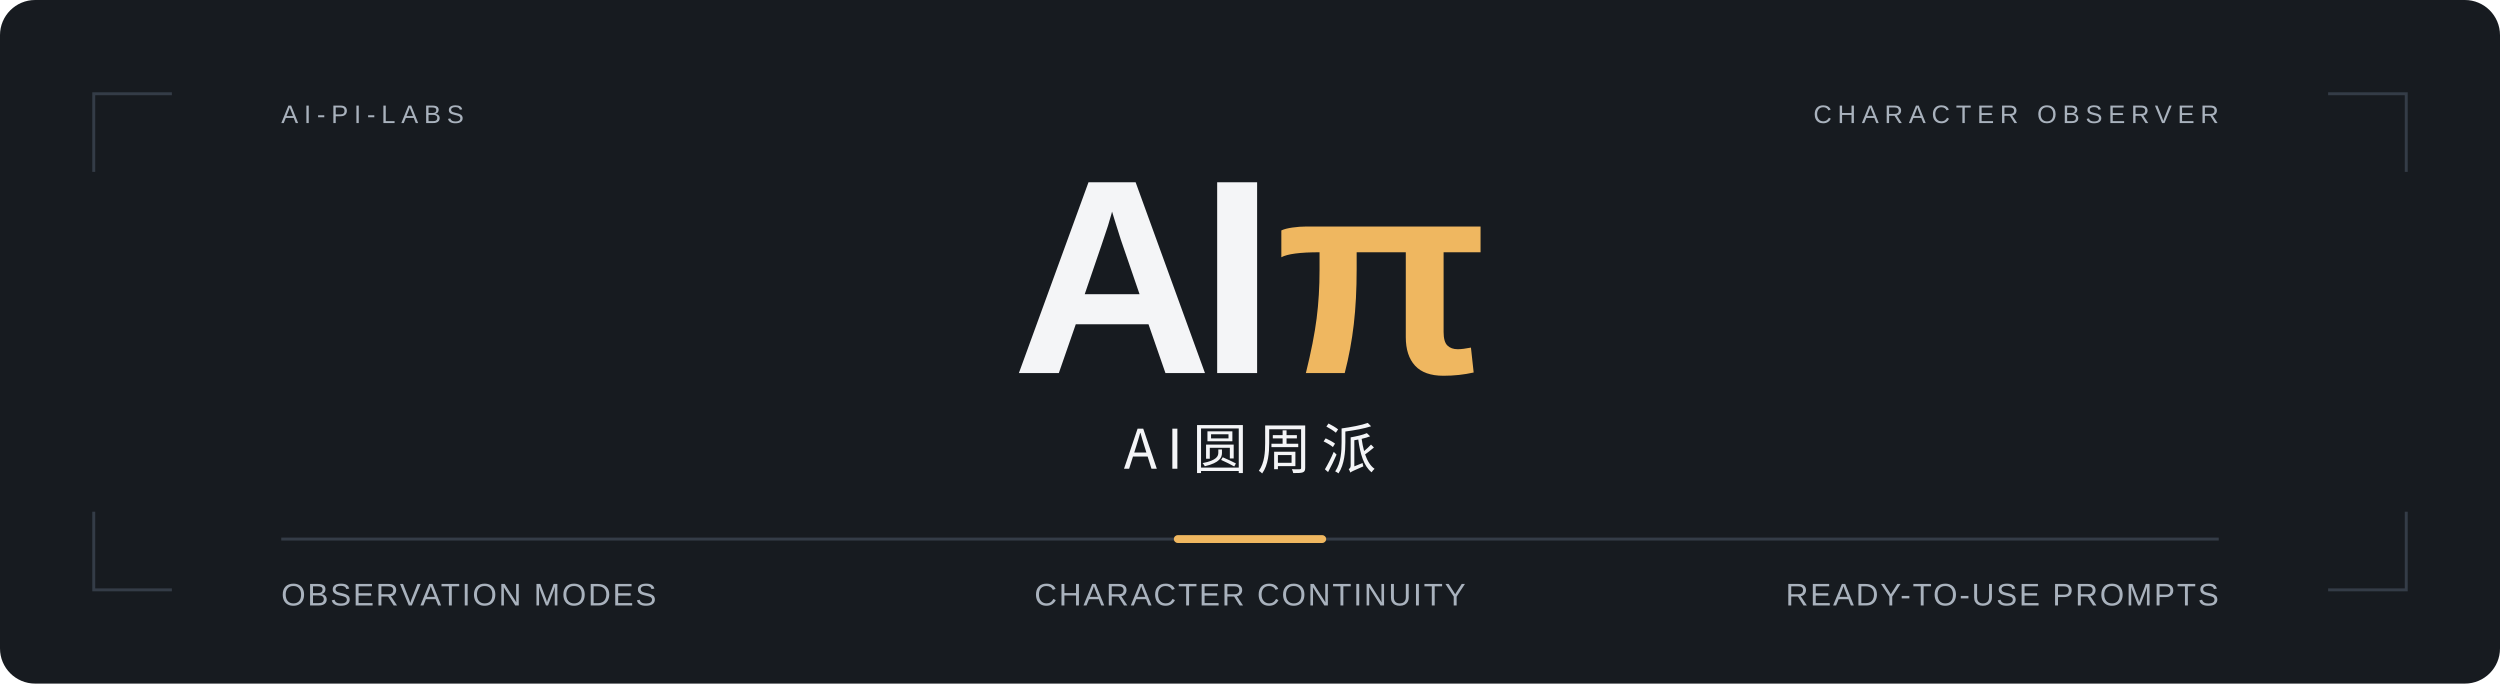
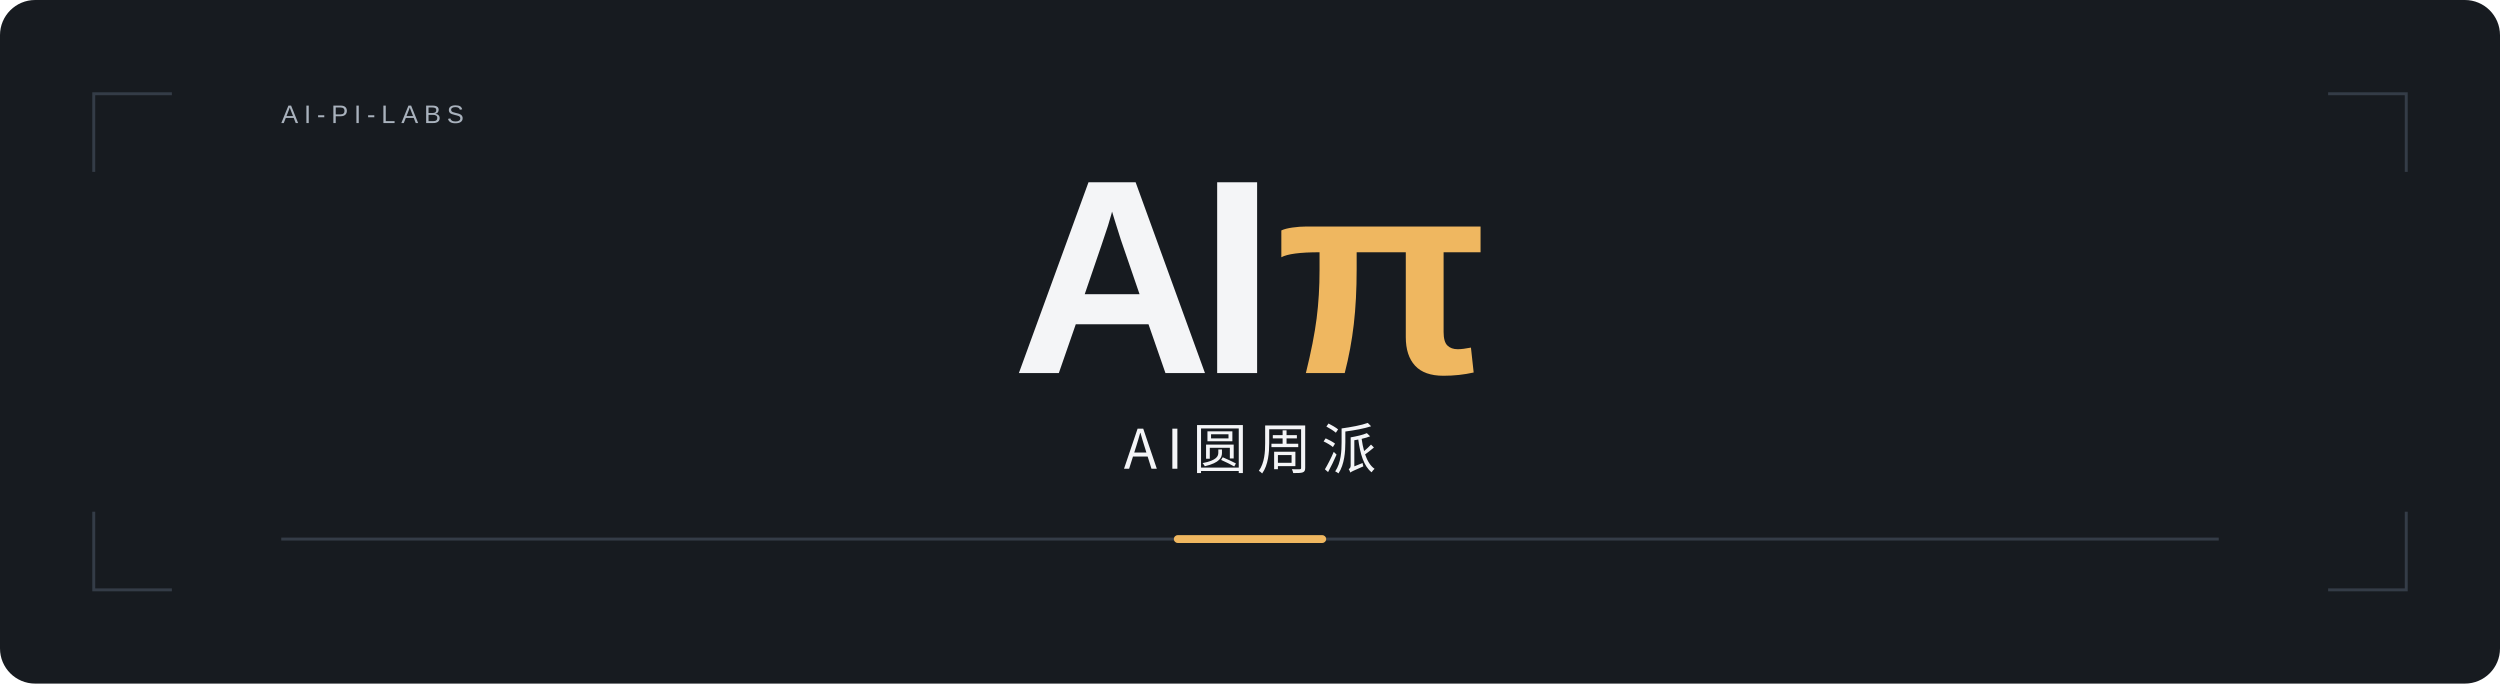
<svg xmlns="http://www.w3.org/2000/svg" width="1280" height="350" viewBox="0 0 1280 350" role="img" aria-labelledby="title desc">
  <rect width="1280" height="350" rx="18" fill="#171b20" />
  <g fill="none" stroke="#343c47" stroke-width="1.5">
    <path d="M48 88V48h40M1192 48h40v40M48 262v40h40M1192 302h40v-40" />
    <path d="M144 276h992" />
  </g>
  <g fill="#a9b2bd" font-family="Arial, Helvetica, sans-serif" font-size="13" letter-spacing="3">
    <text x="144" y="63">AI-PI-LABS</text>
-     <text x="1136" y="63" text-anchor="end">CHARACTER OBSERVER</text>
  </g>
  <text x="640" y="191" text-anchor="middle" font-family="Arial, Helvetica, sans-serif" font-size="142" font-weight="800" letter-spacing="-7" fill="#f4f5f7">AI<tspan fill="#efb760">π</tspan>
  </text>
  <text x="640" y="240" text-anchor="middle" font-family="PingFang SC, Microsoft YaHei, Noto Sans CJK SC, sans-serif" font-size="28" font-weight="500" letter-spacing="5" fill="#f4f5f7">AI圆周派</text>
-   <g font-family="Arial, Helvetica, sans-serif" font-size="16" letter-spacing="1" fill="#a9b2bd">
-     <text x="144" y="310">OBSERVATION MODES</text>
-     <text x="640" y="310" text-anchor="middle">CHARACTER CONTINUITY</text>
-     <text x="1136" y="310" text-anchor="end">READY-TO-USE PROMPTS</text>
-   </g>
  <rect x="601" y="274" width="78" height="4" rx="2" fill="#efb760" />
</svg>
